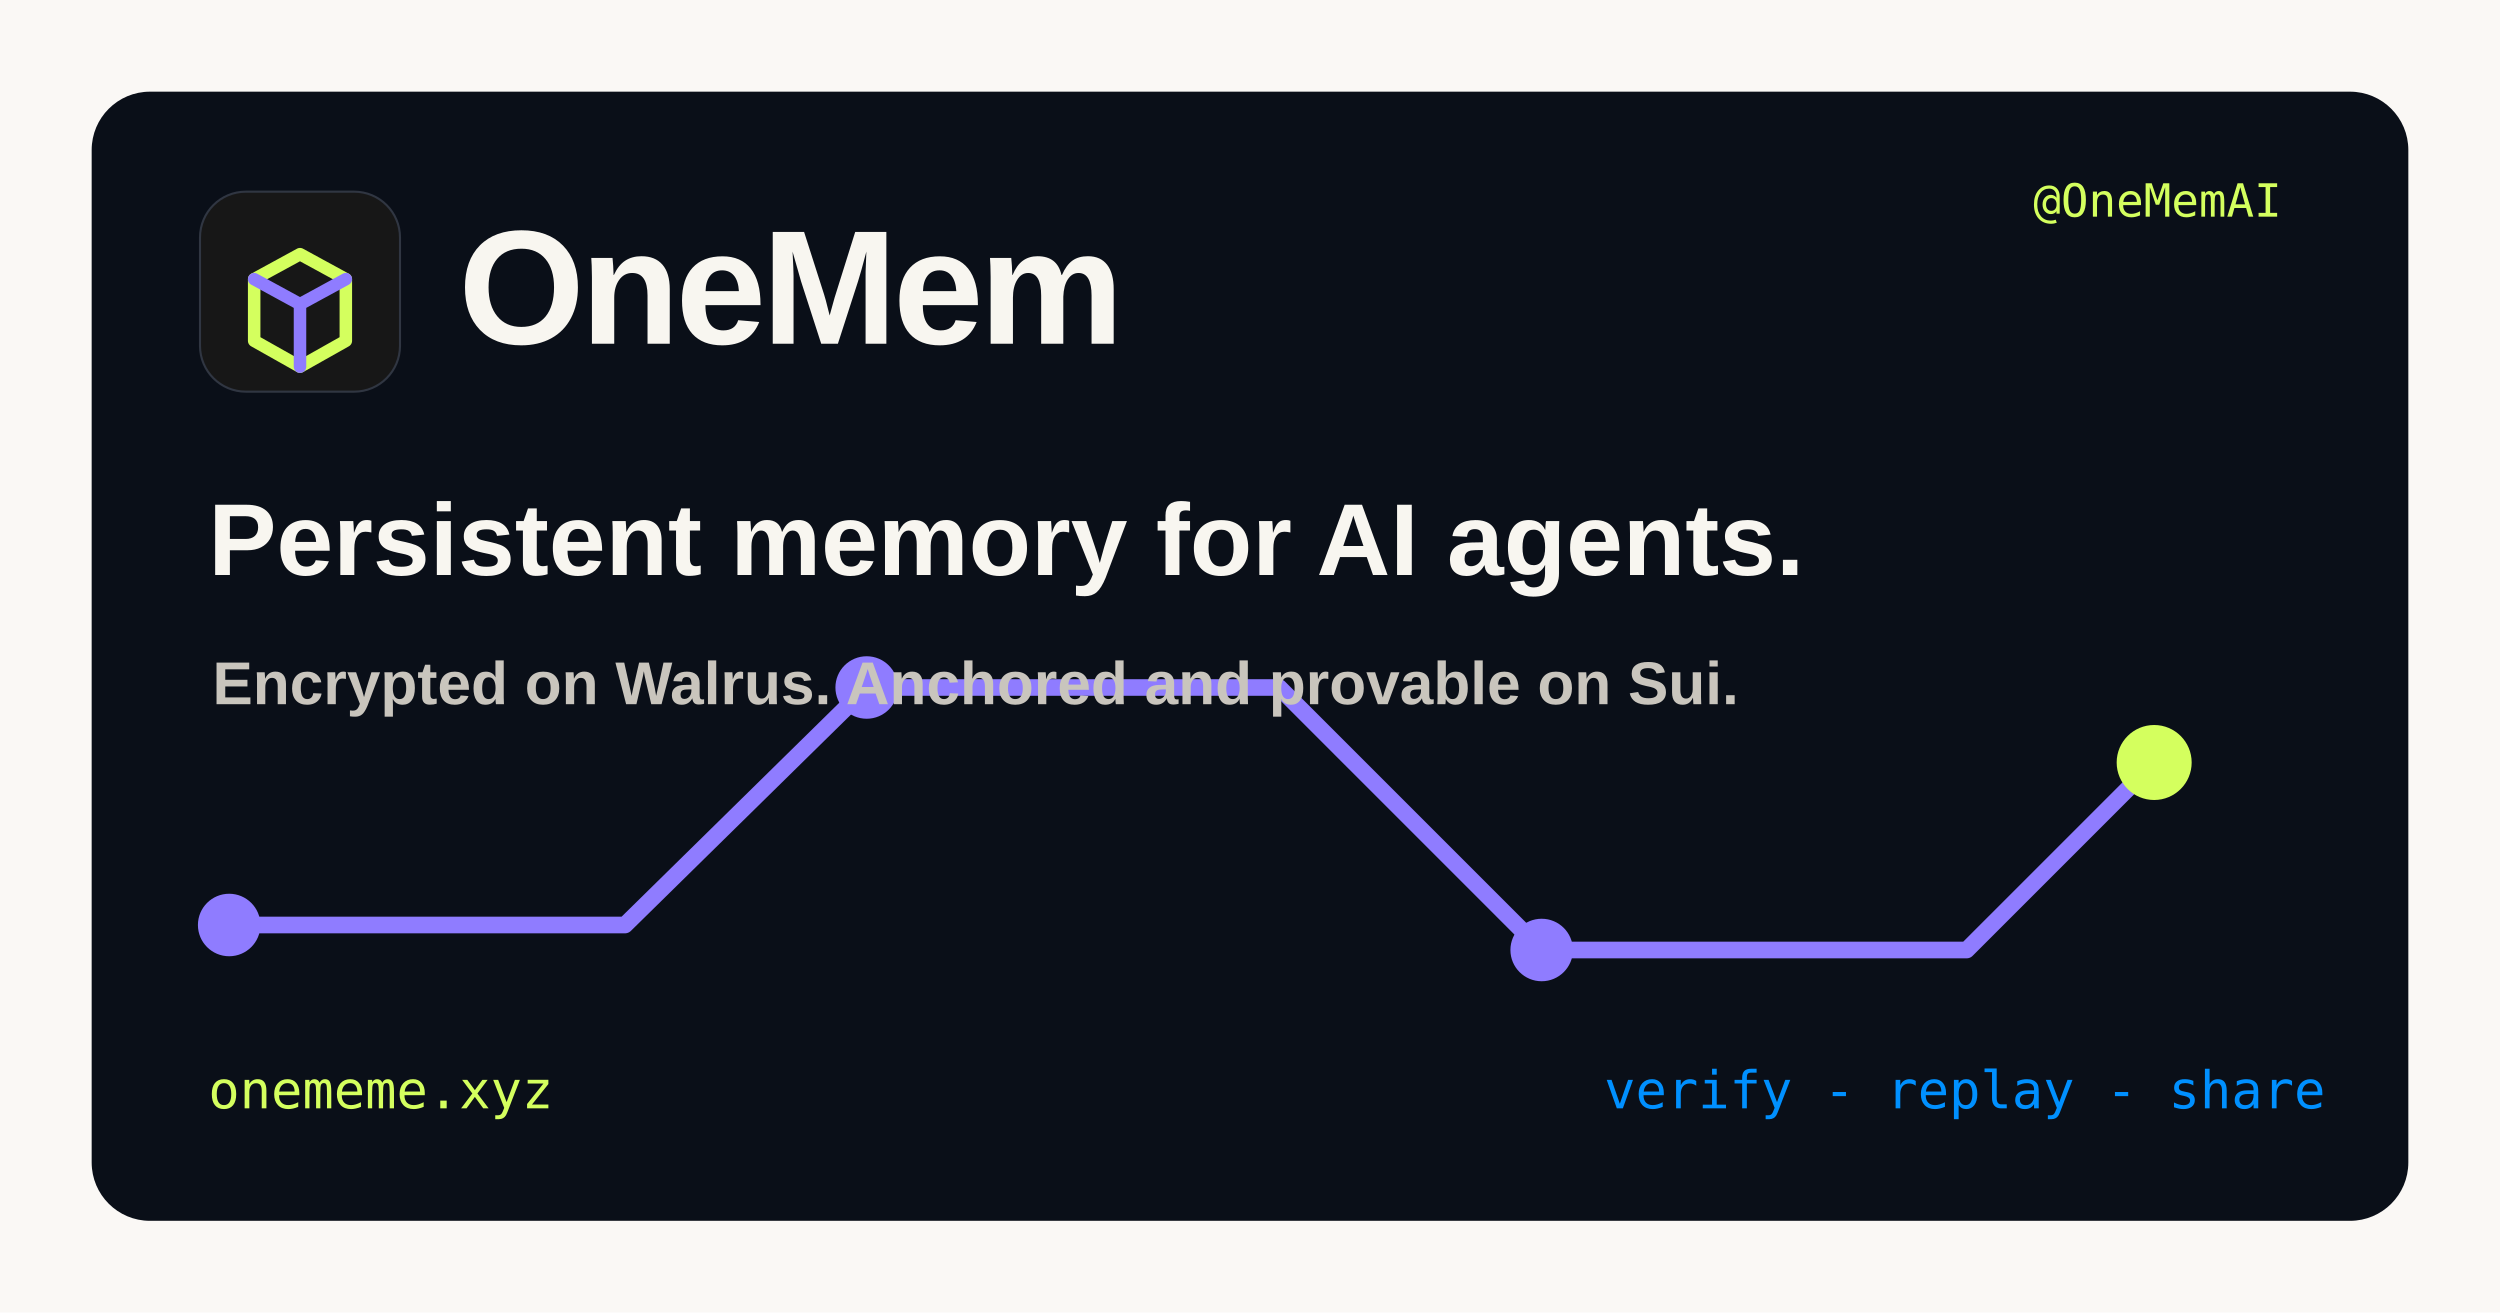
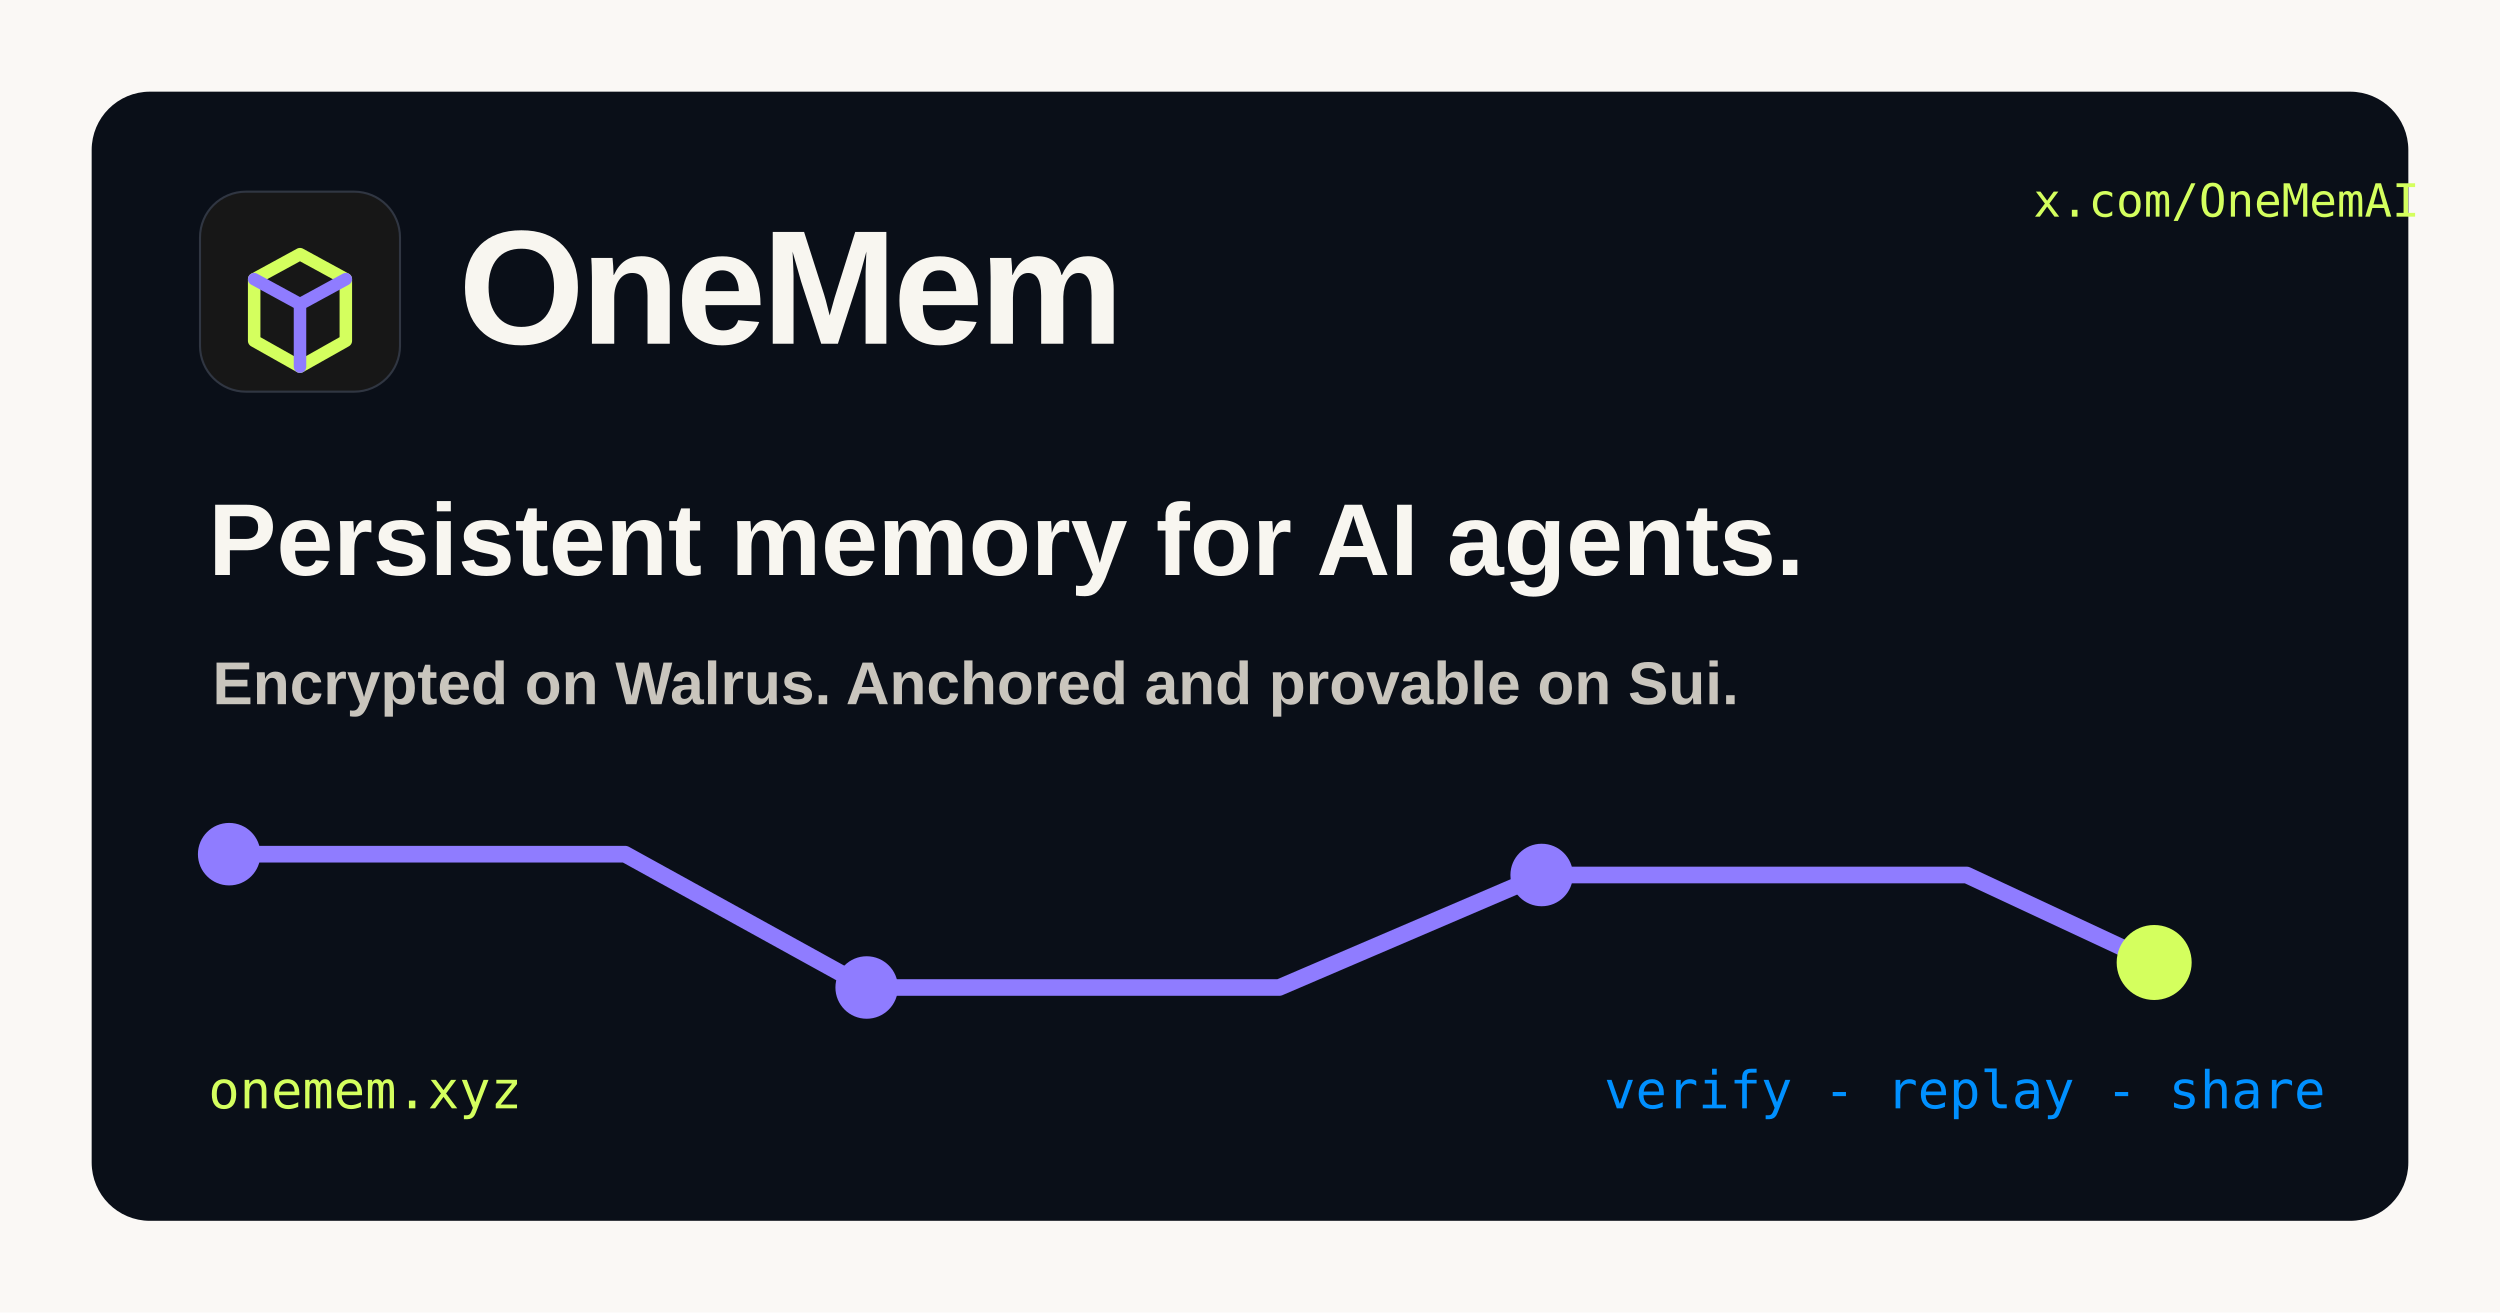
<svg xmlns="http://www.w3.org/2000/svg" width="1200" height="630" viewBox="0 0 1200 630" role="img" aria-labelledby="title desc">
  <rect width="1200" height="630" fill="#faf8f5" />
  <rect x="44" y="44" width="1112" height="542" rx="28" fill="#0a0f18" />
-   <path d="M110 444h190l116-114h198l126 126h204l90-90" fill="none" stroke="#8f7cff" stroke-width="8" stroke-linecap="round" stroke-linejoin="round" />
-   <circle cx="110" cy="444" r="15" fill="#8f7cff" />
-   <circle cx="416" cy="330" r="15" fill="#8f7cff" />
-   <circle cx="740" cy="456" r="15" fill="#8f7cff" />
-   <circle cx="1034" cy="366" r="18" fill="#d4ff5e" />
+   <path d="M110 410h190l116 64h198l126-54h204l90 42" fill="none" stroke="#8f7cff" stroke-width="8" stroke-linecap="round" stroke-linejoin="round" />
+   <circle cx="110" cy="410" r="15" fill="#8f7cff" />
+   <circle cx="416" cy="474" r="15" fill="#8f7cff" />
+   <circle cx="740" cy="420" r="15" fill="#8f7cff" />
+   <circle cx="1034" cy="462" r="18" fill="#d4ff5e" />
  <rect x="96" y="92" width="96" height="96" rx="22" fill="#171717" stroke="#303642" />
  <path d="M122 134 144 122l22 12v29.6L144 176l-22-12.4z" fill="none" stroke="#d4ff5e" stroke-width="6" stroke-linejoin="round" />
  <path d="M122 134 144 146l22-12M144 146v30" fill="none" stroke="#8f7cff" stroke-width="6" stroke-linecap="round" stroke-linejoin="round" />
  <text x="220" y="165" fill="#f8f6f0" font-family="Bricolage Grotesque, Hanken Grotesk, Arial, sans-serif" font-size="78" font-weight="800" letter-spacing="-2">OneMem</text>
  <text x="100" y="276" fill="#f8f6f0" font-family="Bricolage Grotesque, Hanken Grotesk, Arial, sans-serif" font-size="49" font-weight="800">Persistent memory for AI agents.</text>
  <text x="102" y="338" fill="#c9c5bd" font-family="Hanken Grotesk, Arial, sans-serif" font-size="29" font-weight="600">Encrypted on Walrus. Anchored and provable on Sui.</text>
-   <text x="100" y="532" fill="#d4ff5e" font-family="JetBrains Mono, SFMono-Regular, Consolas, monospace" font-size="25">onememe.xyz</text>
+   <text x="100" y="532" fill="#d4ff5e" font-family="JetBrains Mono, SFMono-Regular, Consolas, monospace" font-size="25">onemem.xyz</text>
  <text x="770" y="532" fill="#0090ff" font-family="JetBrains Mono, SFMono-Regular, Consolas, monospace" font-size="25">verify - replay - share</text>
-   <text x="976" y="104" fill="#d4ff5e" font-family="JetBrains Mono, SFMono-Regular, Consolas, monospace" font-size="22">@OneMemAI</text>
+   <text x="976" y="104" fill="#d4ff5e" font-family="JetBrains Mono, SFMono-Regular, Consolas, monospace" font-size="22">x.com/OneMemAI</text>
</svg>
